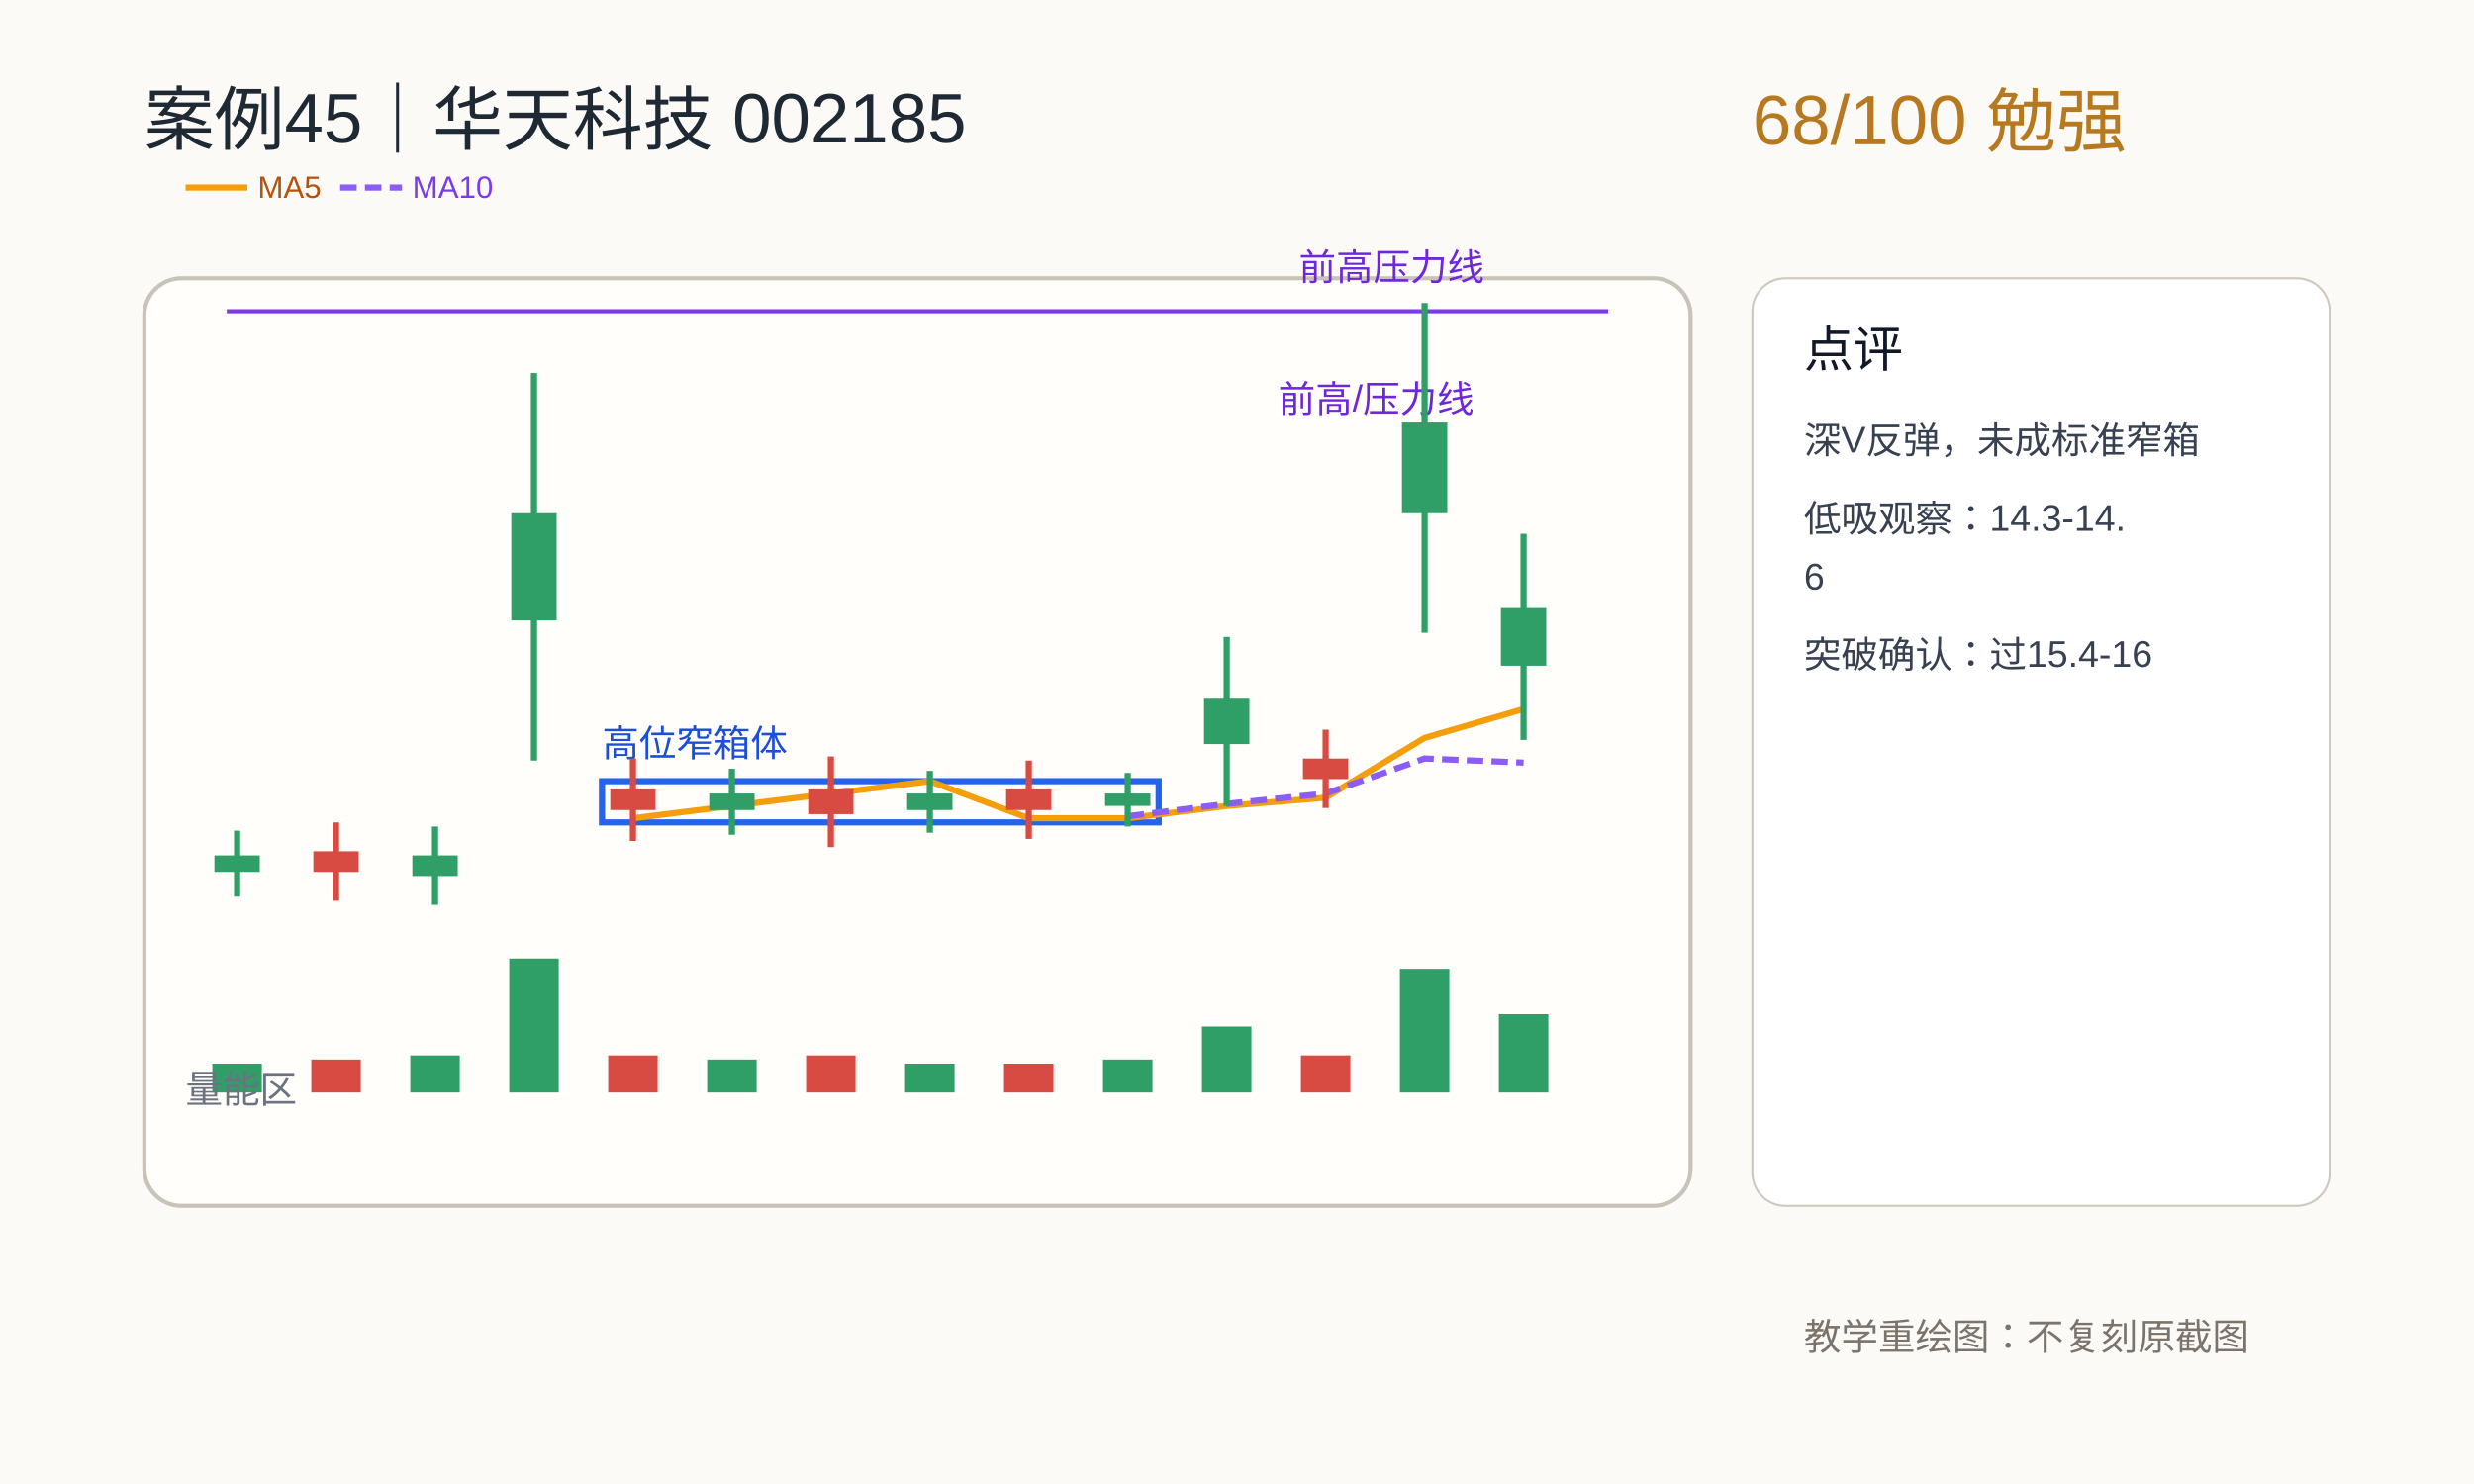
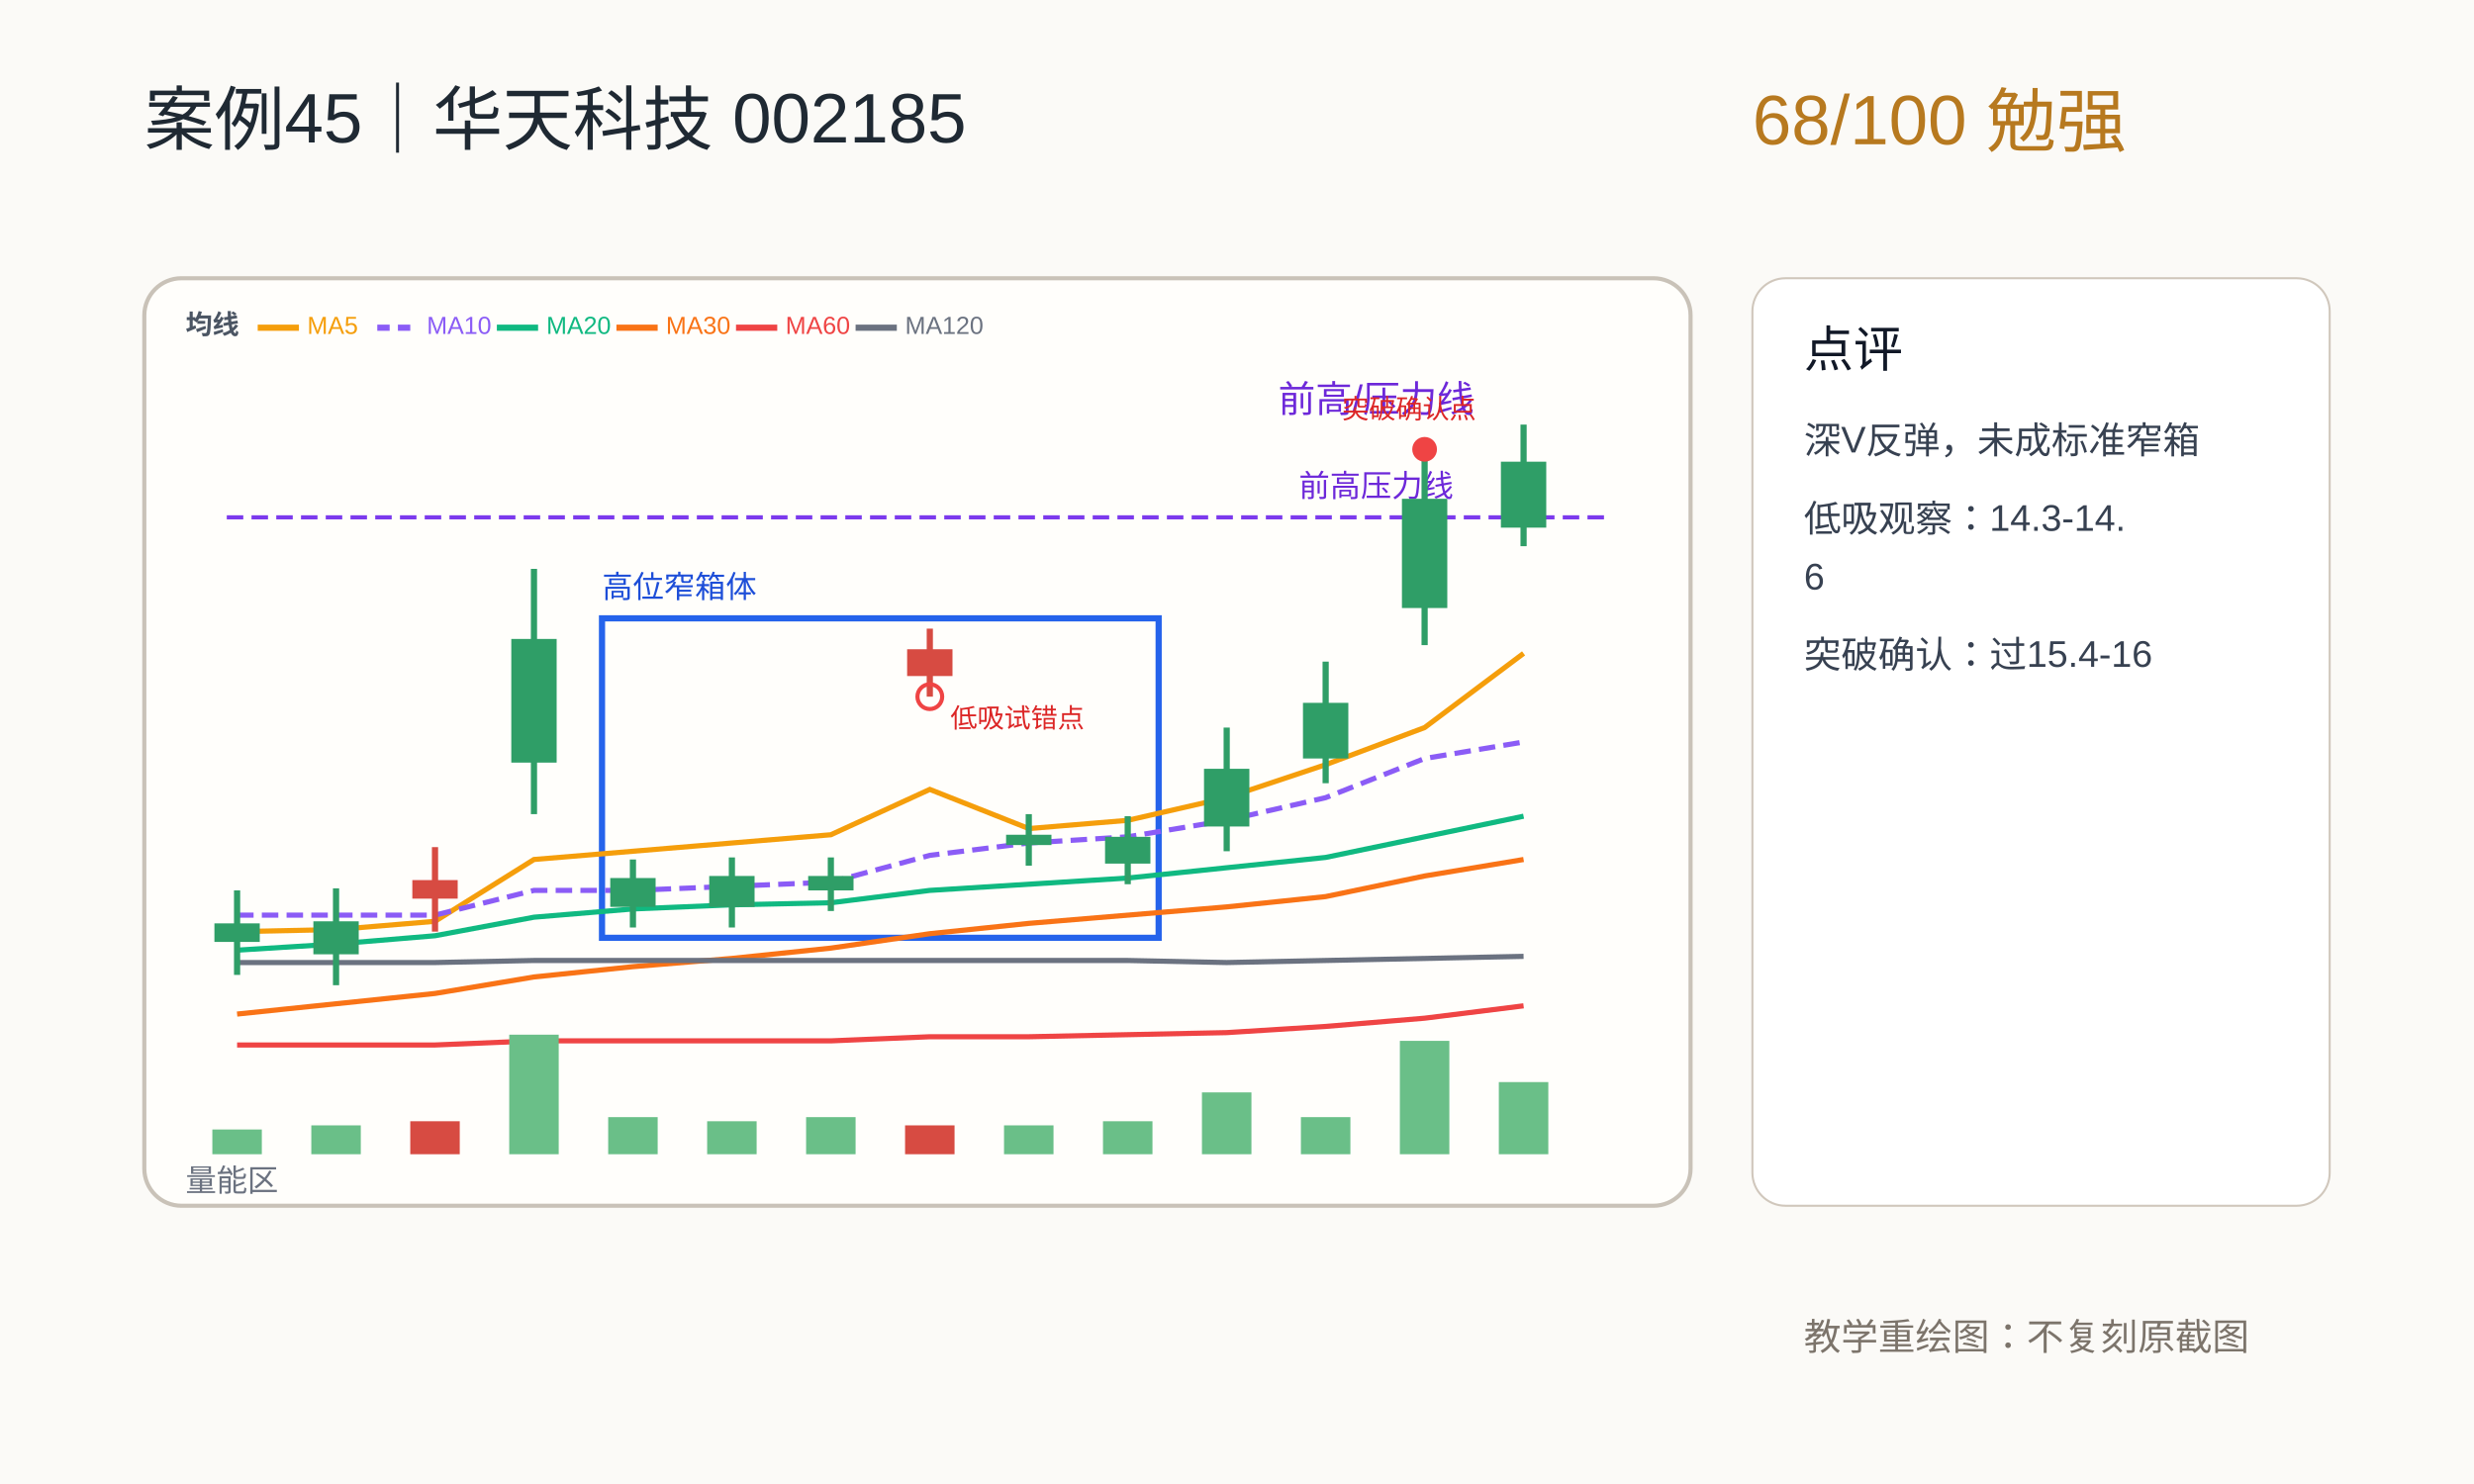
<svg xmlns="http://www.w3.org/2000/svg" width="1200" height="720" viewBox="0 0 1200 720">
  <rect width="1200" height="720" fill="#fbfaf7" />
  <rect x="70" y="135" width="750" height="450" rx="18" fill="#fffefb" stroke="#c9c2b8" stroke-width="2" />
  <text x="70" y="70" font-size="34" font-family="PingFang SC, Arial" fill="#1f2933">案例45｜华天科技 002185</text>
  <text x="850" y="70" font-size="34" font-family="PingFang SC, Arial" fill="#b7791f">68/100  勉强</text>
  <text x="620" y="200" font-size="18" font-family="PingFang SC, Arial" fill="#6d28d9">前高/压力线</text>
-   <line x1="110" y1="151" x2="780" y2="151" stroke="#7c3aed" stroke-width="2" />
-   <text x="630" y="136" font-size="18" font-family="PingFang SC, Arial" fill="#6d28d9">前高压力线</text>
-   <rect x="292" y="379" width="270" height="20" fill="none" stroke="#2563eb" stroke-width="3" />
-   <text x="292" y="367" font-size="18" font-family="PingFang SC, Arial" fill="#1d4ed8">高位窄箱体</text>
-   <polyline points="307,397 355,391 403,385 451,379 499,397 547,397 595,391 643,387 691,358 739,344" fill="none" stroke="#f59e0b" stroke-width="3" />
-   <polyline points="547,396 595,390 643,385 691,368 739,370" fill="none" stroke="#8b5cf6" stroke-width="3" stroke-dasharray="8,4" />
-   <line x1="90" y1="91" x2="120" y2="91" stroke="#f59e0b" stroke-width="3" />
-   <text x="125" y="96" font-size="15" font-family="PingFang SC, Arial" fill="#b45309">MA5</text>
-   <line x1="165" y1="91" x2="195" y2="91" stroke="#8b5cf6" stroke-width="3" stroke-dasharray="8,4" />
-   <text x="200" y="96" font-size="15" font-family="PingFang SC, Arial" fill="#7c3aed">MA10</text>
-   <line x1="115" y1="403" x2="115" y2="435" stroke="#2f9e67" stroke-width="3" />
-   <rect x="104" y="415" width="22" height="8" fill="#2f9e67" />
-   <line x1="163" y1="399" x2="163" y2="437" stroke="#d74b42" stroke-width="3" />
-   <rect x="152" y="413" width="22" height="10" fill="#d74b42" />
-   <line x1="211" y1="401" x2="211" y2="439" stroke="#2f9e67" stroke-width="3" />
-   <rect x="200" y="415" width="22" height="10" fill="#2f9e67" />
-   <line x1="259" y1="181" x2="259" y2="369" stroke="#2f9e67" stroke-width="3" />
-   <rect x="248" y="249" width="22" height="52" fill="#2f9e67" />
-   <line x1="307" y1="368" x2="307" y2="408" stroke="#d74b42" stroke-width="3" />
-   <rect x="296" y="383" width="22" height="10" fill="#d74b42" />
-   <line x1="355" y1="373" x2="355" y2="405" stroke="#2f9e67" stroke-width="3" />
-   <rect x="344" y="385" width="22" height="8" fill="#2f9e67" />
-   <line x1="403" y1="367" x2="403" y2="411" stroke="#d74b42" stroke-width="3" />
-   <rect x="392" y="383" width="22" height="12" fill="#d74b42" />
-   <line x1="451" y1="374" x2="451" y2="404" stroke="#2f9e67" stroke-width="3" />
-   <rect x="440" y="385" width="22" height="8" fill="#2f9e67" />
-   <line x1="499" y1="369" x2="499" y2="407" stroke="#d74b42" stroke-width="3" />
-   <rect x="488" y="383" width="22" height="10" fill="#d74b42" />
-   <line x1="547" y1="375" x2="547" y2="401" stroke="#2f9e67" stroke-width="3" />
-   <rect x="536" y="385" width="22" height="6" fill="#2f9e67" />
-   <line x1="595" y1="309" x2="595" y2="391" stroke="#2f9e67" stroke-width="3" />
-   <rect x="584" y="339" width="22" height="22" fill="#2f9e67" />
-   <line x1="643" y1="354" x2="643" y2="392" stroke="#d74b42" stroke-width="3" />
-   <rect x="632" y="368" width="22" height="10" fill="#d74b42" />
-   <line x1="691" y1="147" x2="691" y2="307" stroke="#2f9e67" stroke-width="3" />
-   <rect x="680" y="205" width="22" height="44" fill="#2f9e67" />
-   <line x1="739" y1="259" x2="739" y2="359" stroke="#2f9e67" stroke-width="3" />
-   <rect x="728" y="295" width="22" height="28" fill="#2f9e67" />
-   <rect x="103" y="516" width="24" height="14" fill="#2f9e67" />
-   <rect x="151" y="514" width="24" height="16" fill="#d74b42" />
-   <rect x="199" y="512" width="24" height="18" fill="#2f9e67" />
-   <rect x="247" y="465" width="24" height="65" fill="#2f9e67" />
-   <rect x="295" y="512" width="24" height="18" fill="#d74b42" />
-   <rect x="343" y="514" width="24" height="16" fill="#2f9e67" />
-   <rect x="391" y="512" width="24" height="18" fill="#d74b42" />
-   <rect x="439" y="516" width="24" height="14" fill="#2f9e67" />
-   <rect x="487" y="516" width="24" height="14" fill="#d74b42" />
-   <rect x="535" y="514" width="24" height="16" fill="#2f9e67" />
-   <rect x="583" y="498" width="24" height="32" fill="#2f9e67" />
-   <rect x="631" y="512" width="24" height="18" fill="#d74b42" />
-   <rect x="679" y="470" width="24" height="60" fill="#2f9e67" />
-   <rect x="727" y="492" width="24" height="38" fill="#2f9e67" />
-   <text x="90" y="535" font-size="18" font-family="PingFang SC, Arial" fill="#6b7280">量能区</text>
+   <text x="90" y="162" font-size="13" font-family="PingFang SC, Arial" fill="#4b5563" font-weight="bold">均线</text>
+   <line x1="125" y1="159" x2="145" y2="159" stroke="#f59e0b" stroke-width="3" />
+   <text x="149" y="162" font-size="12" font-family="PingFang SC, Arial" fill="#f59e0b">MA5</text>
+   <line x1="183" y1="159" x2="203" y2="159" stroke="#8b5cf6" stroke-width="3" stroke-dasharray="6,4" />
+   <text x="207" y="162" font-size="12" font-family="PingFang SC, Arial" fill="#8b5cf6">MA10</text>
+   <line x1="241" y1="159" x2="261" y2="159" stroke="#10b981" stroke-width="3" />
+   <text x="265" y="162" font-size="12" font-family="PingFang SC, Arial" fill="#10b981">MA20</text>
+   <line x1="299" y1="159" x2="319" y2="159" stroke="#f97316" stroke-width="3" />
+   <text x="323" y="162" font-size="12" font-family="PingFang SC, Arial" fill="#f97316">MA30</text>
+   <line x1="357" y1="159" x2="377" y2="159" stroke="#ef4444" stroke-width="3" />
+   <text x="381" y="162" font-size="12" font-family="PingFang SC, Arial" fill="#ef4444">MA60</text>
+   <line x1="415" y1="159" x2="435" y2="159" stroke="#6b7280" stroke-width="3" />
+   <text x="439" y="162" font-size="12" font-family="PingFang SC, Arial" fill="#6b7280">MA120</text>
+   <line x1="110" y1="251" x2="780" y2="251" stroke="#7c3aed" stroke-width="2" stroke-dasharray="8,4" />
+   <text x="630" y="241" font-size="15" font-family="PingFang SC, Arial" fill="#6d28d9">前高压力线</text>
+   <rect x="292" y="300" width="270" height="155" fill="none" stroke="#2563eb" stroke-width="3" />
+   <text x="292" y="290" font-size="15" font-family="PingFang SC, Arial" fill="#1d4ed8">高位窄箱体</text>
+   <polyline points="115,452 163,451 211,447 259,417 307,413 355,409 403,405 451,383 499,402 547,398 595,387 643,371 691,353 739,317" fill="none" stroke="#f59e0b" stroke-width="2.5" />
+   <polyline points="115,444 163,444 211,444 259,432 307,432 355,430 403,428 451,415 499,409 547,406 595,398 643,387 691,368 739,360" fill="none" stroke="#8b5cf6" stroke-width="2.5" stroke-dasharray="8,4" />
+   <polyline points="115,461 163,458 211,454 259,445 307,441 355,439 403,438 451,432 499,429 547,426 595,421 643,416 691,406 739,396" fill="none" stroke="#10b981" stroke-width="2.5" />
+   <polyline points="115,492 163,487 211,482 259,474 307,469 355,465 403,460 451,453 499,448 547,444 595,440 643,435 691,425 739,417" fill="none" stroke="#f97316" stroke-width="2.5" />
+   <polyline points="115,507 163,507 211,507 259,505 307,505 355,505 403,505 451,503 499,503 547,502 595,501 643,498 691,494 739,488" fill="none" stroke="#ef4444" stroke-width="2.5" />
+   <polyline points="115,467 163,467 211,467 259,466 307,466 355,466 403,466 451,466 499,466 547,466 595,467 643,466 691,465 739,464" fill="none" stroke="#6b7280" stroke-width="2.5" />
+   <line x1="115" y1="432" x2="115" y2="473" stroke="#2f9e67" stroke-width="3" />
+   <rect x="104" y="448" width="22" height="9" fill="#2f9e67" />
+   <line x1="163" y1="431" x2="163" y2="478" stroke="#2f9e67" stroke-width="3" />
+   <rect x="152" y="447" width="22" height="16" fill="#2f9e67" />
+   <line x1="211" y1="411" x2="211" y2="452" stroke="#d74b42" stroke-width="3" />
+   <rect x="200" y="427" width="22" height="9" fill="#d74b42" />
+   <line x1="259" y1="276" x2="259" y2="395" stroke="#2f9e67" stroke-width="3" />
+   <rect x="248" y="310" width="22" height="60" fill="#2f9e67" />
+   <line x1="307" y1="417" x2="307" y2="450" stroke="#2f9e67" stroke-width="3" />
+   <rect x="296" y="426" width="22" height="14" fill="#2f9e67" />
+   <line x1="355" y1="416" x2="355" y2="450" stroke="#2f9e67" stroke-width="3" />
+   <rect x="344" y="425" width="22" height="15" fill="#2f9e67" />
+   <line x1="403" y1="416" x2="403" y2="442" stroke="#2f9e67" stroke-width="3" />
+   <rect x="392" y="425" width="22" height="7" fill="#2f9e67" />
+   <line x1="451" y1="305" x2="451" y2="338" stroke="#d74b42" stroke-width="3" />
+   <rect x="440" y="315" width="22" height="13" fill="#d74b42" />
+   <line x1="499" y1="395" x2="499" y2="420" stroke="#2f9e67" stroke-width="3" />
+   <rect x="488" y="405" width="22" height="5" fill="#2f9e67" />
+   <line x1="547" y1="396" x2="547" y2="429" stroke="#2f9e67" stroke-width="3" />
+   <rect x="536" y="406" width="22" height="13" fill="#2f9e67" />
+   <line x1="595" y1="353" x2="595" y2="413" stroke="#2f9e67" stroke-width="3" />
+   <rect x="584" y="373" width="22" height="28" fill="#2f9e67" />
+   <line x1="643" y1="321" x2="643" y2="380" stroke="#2f9e67" stroke-width="3" />
+   <rect x="632" y="341" width="22" height="27" fill="#2f9e67" />
+   <line x1="691" y1="218" x2="691" y2="313" stroke="#2f9e67" stroke-width="3" />
+   <rect x="680" y="242" width="22" height="53" fill="#2f9e67" />
+   <line x1="739" y1="206" x2="739" y2="265" stroke="#2f9e67" stroke-width="3" />
+   <rect x="728" y="224" width="22" height="32" fill="#2f9e67" />
+   <rect x="103" y="548" width="24" height="12" fill="#6abf88" />
+   <rect x="151" y="546" width="24" height="14" fill="#6abf88" />
+   <rect x="199" y="544" width="24" height="16" fill="#d74b42" />
+   <rect x="247" y="502" width="24" height="58" fill="#6abf88" />
+   <rect x="295" y="542" width="24" height="18" fill="#6abf88" />
+   <rect x="343" y="544" width="24" height="16" fill="#6abf88" />
+   <rect x="391" y="542" width="24" height="18" fill="#6abf88" />
+   <rect x="439" y="546" width="24" height="14" fill="#d74b42" />
+   <rect x="487" y="546" width="24" height="14" fill="#6abf88" />
+   <rect x="535" y="544" width="24" height="16" fill="#6abf88" />
+   <rect x="583" y="530" width="24" height="30" fill="#6abf88" />
+   <rect x="631" y="542" width="24" height="18" fill="#6abf88" />
+   <rect x="679" y="505" width="24" height="55" fill="#6abf88" />
+   <rect x="727" y="525" width="24" height="35" fill="#6abf88" />
+   <text x="90" y="578" font-size="15" font-family="PingFang SC, Arial" fill="#6b7280">量能区</text>
+   <circle cx="451" cy="338" r="6" fill="none" stroke="#ef4444" stroke-width="2" />
+   <text x="461" y="353" font-size="13" font-family="PingFang SC, Arial" fill="#dc2626">低吸试错点</text>
+   <circle cx="691" cy="218" r="6" fill="#ef4444" stroke="none" />
+   <text x="651" y="203" font-size="13" font-family="PingFang SC, Arial" fill="#dc2626">突破确认点</text>
  <rect x="850" y="135" width="280" height="450" rx="16" fill="#ffffff" stroke="#d0c7bc" />
  <text x="875" y="178" font-size="24" font-family="PingFang SC, Arial" fill="#111827">点评</text>
  <text x="875" y="220" font-size="18" font-family="PingFang SC, Arial" fill="#374151">深V反弹，未成标准窄箱</text>
  <text x="875" y="258" font-size="18" font-family="PingFang SC, Arial" fill="#374151">低吸观察：14.3-14.</text>
  <text x="875" y="286" font-size="18" font-family="PingFang SC, Arial" fill="#374151">6</text>
  <text x="875" y="324" font-size="18" font-family="PingFang SC, Arial" fill="#374151">突破确认：过15.4-16</text>
  <text x="875" y="655" font-size="18" font-family="PingFang SC, Arial" fill="#7c746b">教学重绘图：不复刻原截图</text>
</svg>
